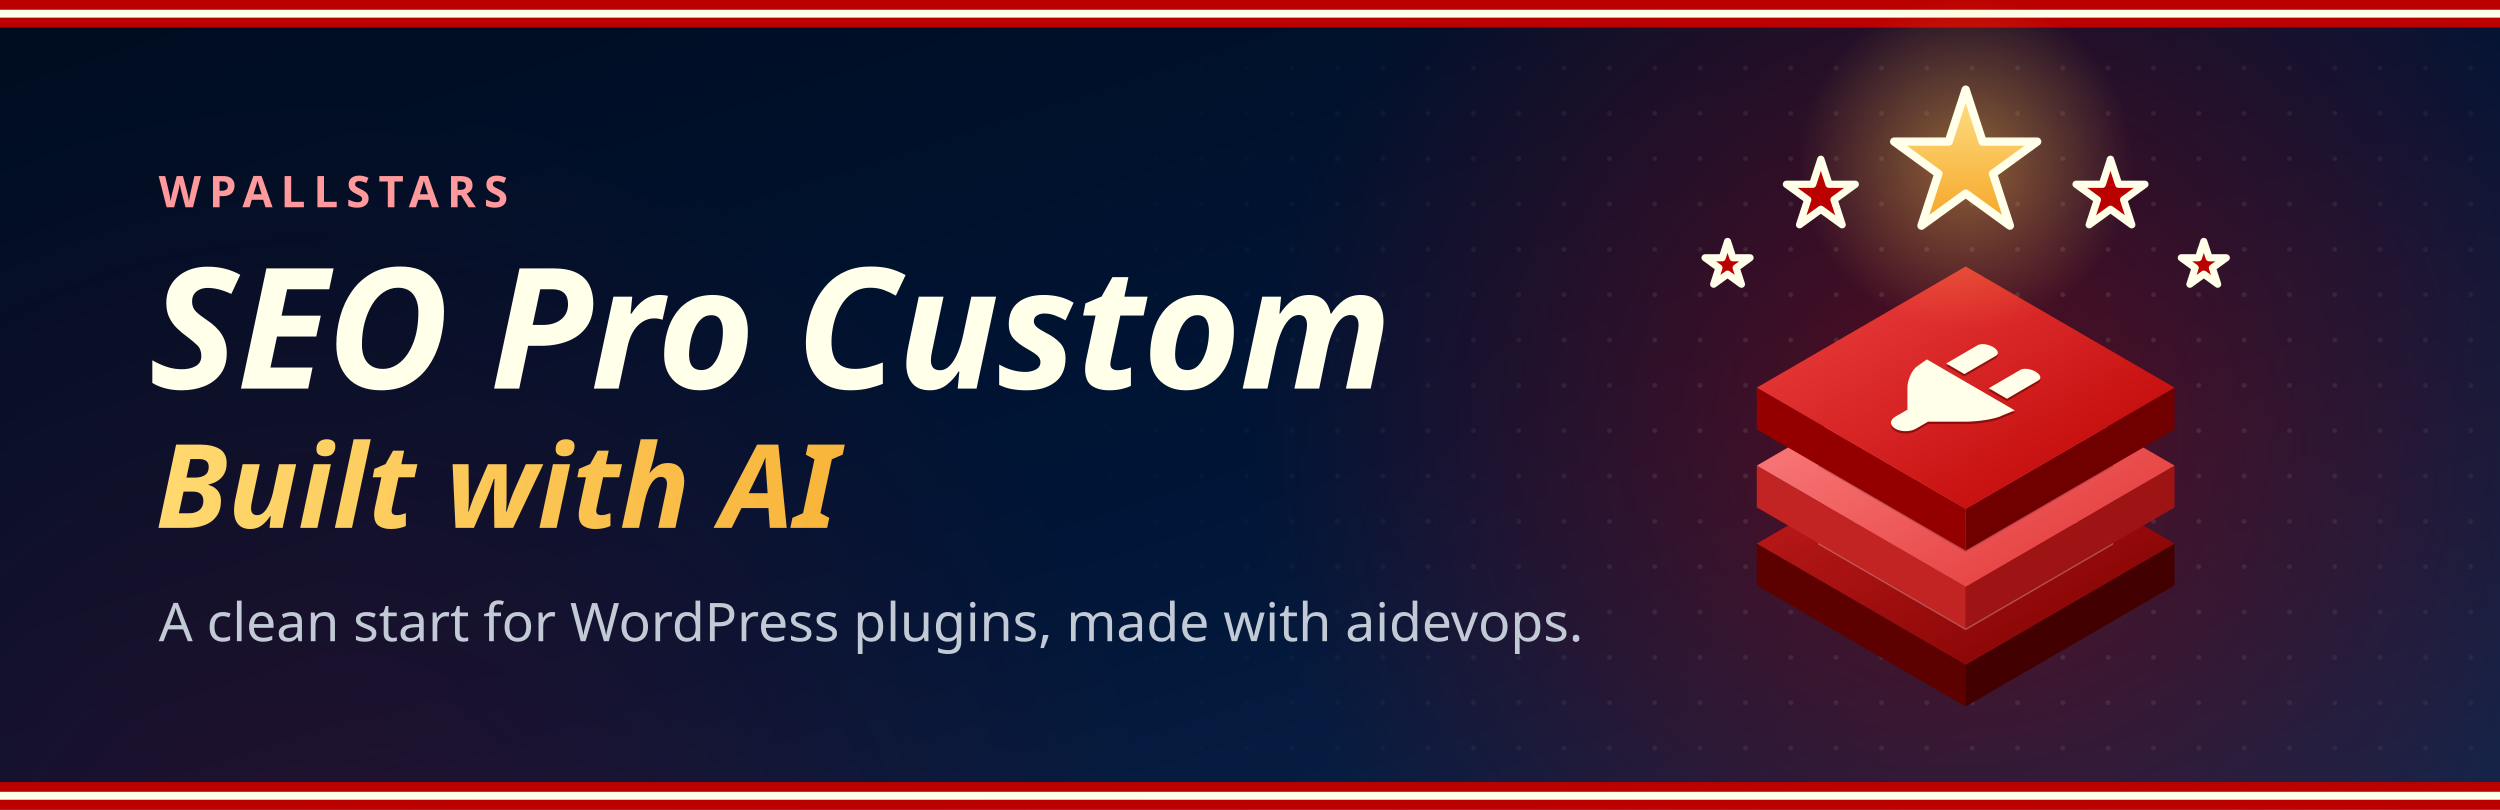
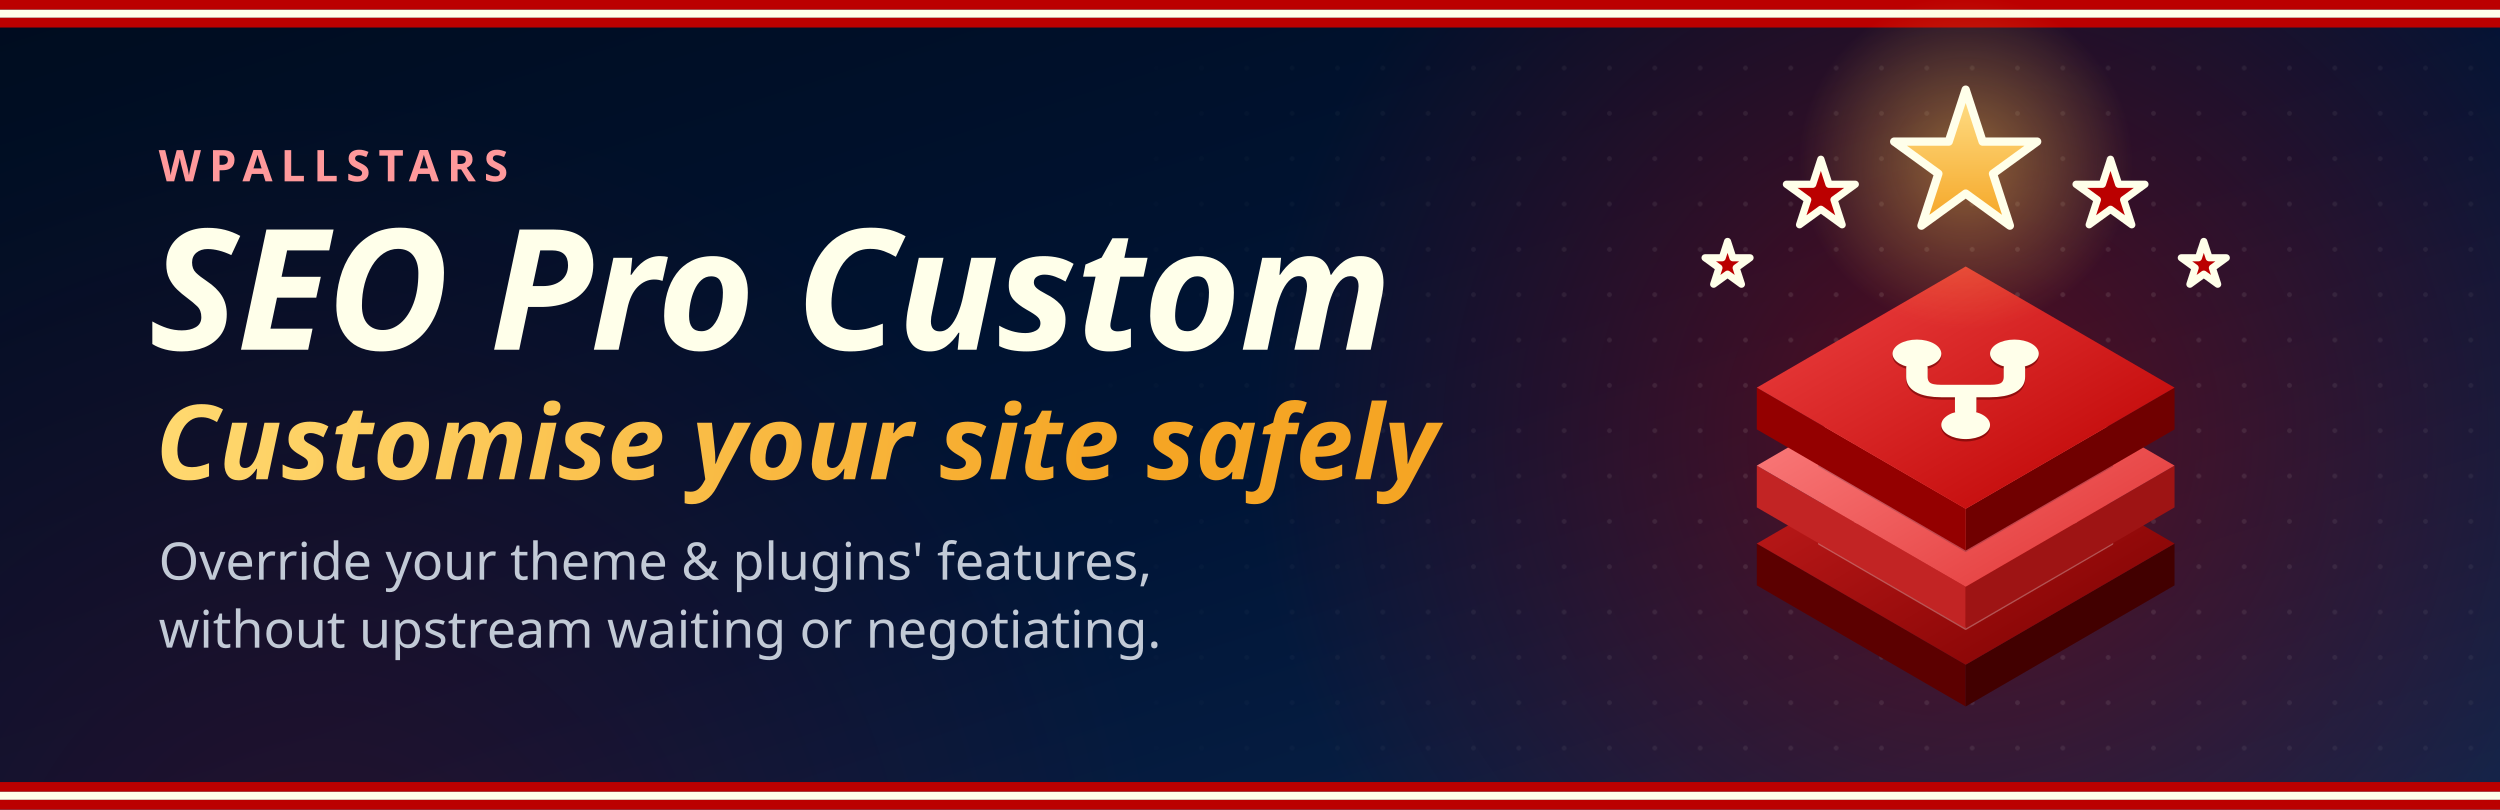
<svg xmlns="http://www.w3.org/2000/svg" xmlns:xlink="http://www.w3.org/1999/xlink" width="1544" height="500" viewBox="0 0 1544 500">
  <defs>
    <linearGradient id="bg" x1="0" y1="0" x2="1" y2="1">
      <stop offset="0" stop-color="#000c1f" />
      <stop offset="0.55" stop-color="#001537" />
      <stop offset="1" stop-color="#0d264d" />
    </linearGradient>
    <radialGradient id="glow-blue" cx="1214" cy="270" r="440" gradientUnits="userSpaceOnUse">
      <stop offset="0" stop-color="#bb0000" stop-opacity="0.45" />
      <stop offset="1" stop-color="#bb0000" stop-opacity="0" />
    </radialGradient>
    <radialGradient id="glow-red" cx="200" cy="580" r="520" gradientUnits="userSpaceOnUse">
      <stop offset="0" stop-color="#bb0000" stop-opacity="0.2" />
      <stop offset="1" stop-color="#bb0000" stop-opacity="0" />
    </radialGradient>
    <radialGradient id="glow-gold" cx="1214" cy="76" r="120" gradientUnits="userSpaceOnUse">
      <stop offset="0" stop-color="#ffc94d" stop-opacity="0.45" />
      <stop offset="1" stop-color="#ffc94d" stop-opacity="0" />
    </radialGradient>
    <radialGradient id="dots-fade" cx="1214" cy="260" r="560" gradientUnits="userSpaceOnUse">
      <stop offset="0" stop-color="#fff" stop-opacity="1" />
      <stop offset="1" stop-color="#fff" stop-opacity="0" />
    </radialGradient>
    <pattern id="dots" width="28" height="28" patternUnits="userSpaceOnUse">
      <circle cx="14" cy="14" r="1.5" fill="#ffffea" fill-opacity="0.12" />
    </pattern>
    <mask id="dots-mask">
      <rect width="1544" height="500" fill="url(#dots-fade)" />
    </mask>
    <linearGradient id="gold" x1="0" y1="0" x2="0" y2="1">
      <stop offset="0" stop-color="#ffe08a" />
      <stop offset="1" stop-color="#f5a524" />
    </linearGradient>
    <linearGradient id="gold-text" x1="96" y1="280" x2="700" y2="340" gradientUnits="userSpaceOnUse">
      <stop offset="0" stop-color="#ffd970" />
      <stop offset="1" stop-color="#f5a524" />
    </linearGradient>
    <linearGradient id="gold-text-details" x1="96" y1="224" x2="700" y2="284" gradientUnits="userSpaceOnUse">
      <stop offset="0" stop-color="#ffd970" />
      <stop offset="1" stop-color="#f5a524" />
    </linearGradient>
    <linearGradient id="top-red" x1="0" y1="0" x2="1" y2="1">
      <stop offset="0" stop-color="#ef4444" />
      <stop offset="1" stop-color="#bb0000" />
    </linearGradient>
    <linearGradient id="top-cream" x1="0" y1="0" x2="1" y2="1">
      <stop offset="0" stop-color="#ff8a8a" />
      <stop offset="1" stop-color="#e03131" />
    </linearGradient>
    <linearGradient id="top-blue" x1="0" y1="0" x2="1" y2="1">
      <stop offset="0" stop-color="#c81e1e" />
      <stop offset="1" stop-color="#7a0000" />
    </linearGradient>
    <polygon id="star" points="0,-1 0.225,-0.309 0.951,-0.309 0.363,0.118 0.588,0.809 0,0.382 -0.588,0.809 -0.363,0.118 -0.951,-0.309 -0.225,-0.309" />
  </defs>
  <rect width="1544" height="500" fill="url(#bg)" />
  <rect width="1544" height="500" fill="url(#glow-red)" />
  <rect width="1544" height="500" fill="url(#glow-blue)" />
  <rect width="1544" height="500" fill="url(#dots)" mask="url(#dots-mask)" />
  <g>
    <rect y="0" width="1544" height="6" fill="#bb0000" />
    <rect y="6" width="1544" height="5" fill="#ffffea" />
    <rect y="11" width="1544" height="6" fill="#bb0000" />
    <rect y="483" width="1544" height="6" fill="#bb0000" />
    <rect y="489" width="1544" height="5" fill="#ffffea" />
    <rect y="494" width="1544" height="6" fill="#bb0000" />
  </g>
  <g transform="translate(1214 248) scale(0.86) translate(-1214 -248)">
    <g stroke-linejoin="round">
      <g transform="translate(0 350)">
        <polygon points="1064,0 1214,87 1214,117 1064,30" fill="#5c0000" />
        <polygon points="1214,87 1364,0 1364,30 1214,117" fill="#420000" />
        <polygon points="1214,-87 1364,0 1214,87 1064,0" fill="url(#top-blue)" />
        <polygon points="1214,-61 1319,0 1214,61 1109,0" fill="none" stroke="#ffffff" stroke-opacity="0.3" stroke-width="2" />
      </g>
      <g transform="translate(0 294)">
        <polygon points="1064,0 1214,87 1214,117 1064,30" fill="#c22424" />
        <polygon points="1214,87 1364,0 1364,30 1214,117" fill="#9e1414" />
        <polygon points="1214,-87 1364,0 1214,87 1064,0" fill="url(#top-cream)" />
        <polygon points="1214,-61 1319,0 1214,61 1109,0" fill="none" stroke="#001537" stroke-opacity="0.18" stroke-width="2" />
      </g>
      <g transform="translate(0 238)">
        <polygon points="1064,0 1214,87 1214,117 1064,30" fill="#940000" />
        <polygon points="1214,87 1364,0 1364,30 1214,117" fill="#700000" />
        <polygon points="1214,-87 1364,0 1214,87 1064,0" fill="url(#top-red)" />
        <g transform="matrix(4.95 2.871 -4.95 2.871 1214 -57.42)">
-           <path fill="#5c0000" fill-opacity="0.55" transform="translate(0.3 0.3) rotate(-45 10 10)" d="M13.11 4.36L9.87 7.6 8 5.73l3.24-3.24c.35-.34 1.05-.2 1.56.32.52.51.66 1.21.31 1.55zm-8 1.77l.91-1.12 9.01 9.01-1.19.84c-.71.71-2.63 1.16-3.82 1.16H6.14L4.9 17.26c-.59.59-1.54.59-2.12 0-.59-.58-.59-1.53 0-2.12l1.24-1.24v-3.88c0-1.13.4-3.19 1.09-3.89zm7.26 3.97l3.24-3.24c.34-.35 1.04-.21 1.55.31.52.51.66 1.21.31 1.55l-3.24 3.25z" />
-           <path fill="#ffffea" transform="rotate(-45 10 10)" d="M13.11 4.36L9.87 7.6 8 5.73l3.24-3.24c.35-.34 1.05-.2 1.56.32.52.51.66 1.21.31 1.55zm-8 1.77l.91-1.12 9.01 9.01-1.19.84c-.71.71-2.63 1.16-3.82 1.16H6.14L4.9 17.26c-.59.59-1.54.59-2.12 0-.59-.58-.59-1.53 0-2.12l1.24-1.24v-3.88c0-1.13.4-3.19 1.09-3.89zm7.26 3.97l3.24-3.24c.34-.35 1.04-.21 1.55.31.52.51.66 1.21.31 1.55l-3.24 3.25z" />
+           <g transform="translate(0.3 0.3) rotate(-45 10 10)" fill="#5c0000" stroke="#5c0000" opacity="0.55">
+             <path fill="none" stroke-width="2.2" stroke-linecap="round" stroke-linejoin="round" d="M5 6.5V8.1Q5 10.6 7.5 10.6H12.5Q15 10.6 15 8.1V6.5M10 10.6V14.1" />
+             <circle cx="5" cy="4" r="2.5" stroke="none" />
+             <circle cx="15" cy="4" r="2.5" stroke="none" />
+             <circle cx="10" cy="16.6" r="2.5" stroke="none" />
+           </g>
+           <g transform="rotate(-45 10 10)" fill="#ffffea" stroke="#ffffea">
+             <path fill="none" stroke-width="2.2" stroke-linecap="round" stroke-linejoin="round" d="M5 6.5V8.1Q5 10.6 7.5 10.6H12.5Q15 10.6 15 8.1V6.5M10 10.6V14.1" />
+             <circle cx="5" cy="4" r="2.5" stroke="none" />
+             <circle cx="15" cy="4" r="2.5" stroke="none" />
+             <circle cx="10" cy="16.6" r="2.5" stroke="none" />
+           </g>
        </g>
      </g>
    </g>
    <circle cx="1214" cy="76" r="120" fill="url(#glow-gold)" />
    <g stroke-linejoin="round">
      <g fill="#bb0000" stroke="#ffffea" stroke-width="5">
        <use xlink:href="#star" transform="translate(1043 150) scale(17)" stroke-width="0.3" />
        <use xlink:href="#star" transform="translate(1110 100) scale(26)" stroke-width="0.2" />
        <use xlink:href="#star" transform="translate(1318 100) scale(26)" stroke-width="0.2" />
        <use xlink:href="#star" transform="translate(1385 150) scale(17)" stroke-width="0.3" />
      </g>
      <use xlink:href="#star" transform="translate(1214 78) scale(54)" fill="url(#gold)" stroke="#ffffea" stroke-width="0.11" />
    </g>
  </g>
  <g id="words" font-family="Zilla Slab" text-rendering="geometricPrecision">
-     <text x="98" y="128" font-size="27" font-weight="600" letter-spacing="5" fill="#ff999b">WPALLSTARS</text>
-     <text x="92" y="240" font-size="104" font-weight="700" font-style="italic" letter-spacing="-1" fill="#ffffea">SEO Pro Custom</text>
-     <text x="96" y="326" font-size="72" font-weight="700" font-style="italic" fill="url(#gold-text)">Built with AI</text>
-     <text x="98" y="396" font-size="33" font-weight="500" fill="#c2cad6">A clean start for WordPress plugins, made with aidevops.</text>
+     <text x="98" y="112" font-size="27" font-weight="600" letter-spacing="5" fill="#ff999b">WPALLSTARS</text>
+     <text x="92" y="216" font-size="104" font-weight="700" font-style="italic" letter-spacing="-1" fill="#ffffea">SEO Pro Custom</text>
+     <text x="96" y="296" font-size="64" font-weight="700" font-style="italic" fill="url(#gold-text)">Customise your site safely</text>
+     <text x="98" y="358" font-size="32" font-weight="500" fill="#c2cad6">Override your theme &amp; plugins' features,</text>
+     <text x="98" y="400" font-size="32" font-weight="500" fill="#c2cad6">without upstream waiting or negotiating.</text>
  </g>
  <g id="words-details" display="none" font-family="Zilla Slab" text-rendering="geometricPrecision">
-     <text x="98" y="86" font-size="27" font-weight="600" letter-spacing="5" fill="#ff999b">WPALLSTARS</text>
-     <text x="92" y="190" font-size="104" font-weight="700" font-style="italic" letter-spacing="-1" fill="#ffffea">SEO Pro Custom</text>
-     <text x="96" y="270" font-size="72" font-weight="700" font-style="italic" fill="url(#gold-text-details)">Built with AI</text>
-     <text x="98" y="324" font-size="33" font-weight="500" fill="#c2cad6">A clean start for WordPress plugins, made with aidevops.</text>
+     <text x="98" y="68" font-size="27" font-weight="600" letter-spacing="5" fill="#ff999b">WPALLSTARS</text>
+     <text x="92" y="164" font-size="104" font-weight="700" font-style="italic" letter-spacing="-1" fill="#ffffea">SEO Pro Custom</text>
+     <text x="96" y="238" font-size="64" font-weight="700" font-style="italic" fill="url(#gold-text-details)">Customise your site safely</text>
+     <text x="98" y="290" font-size="30" font-weight="500" fill="#c2cad6">Override your theme &amp; plugins' features,</text>
+     <text x="98" y="328" font-size="30" font-weight="500" fill="#c2cad6">without upstream waiting or negotiating.</text>
  </g>
</svg>
